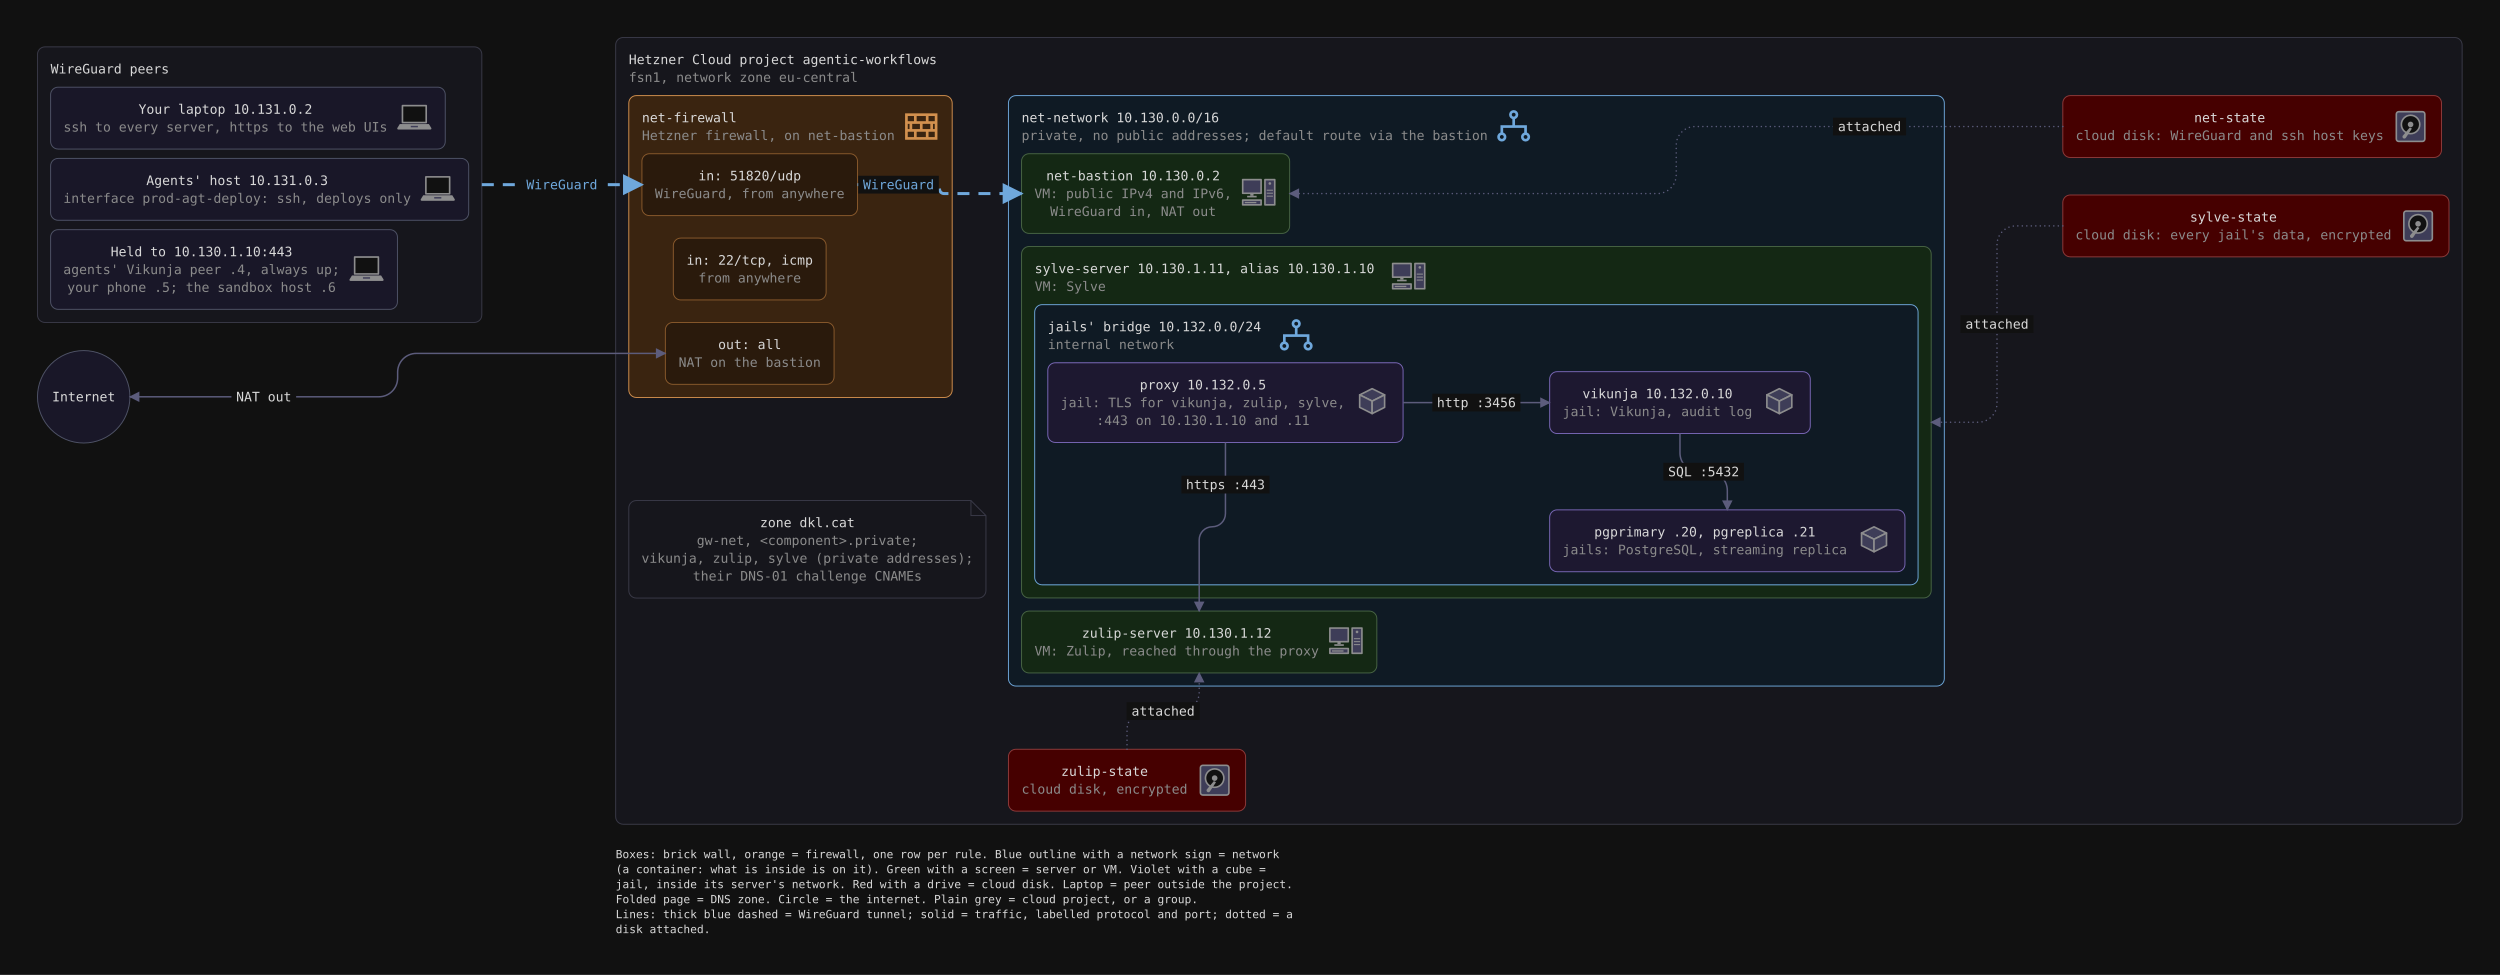
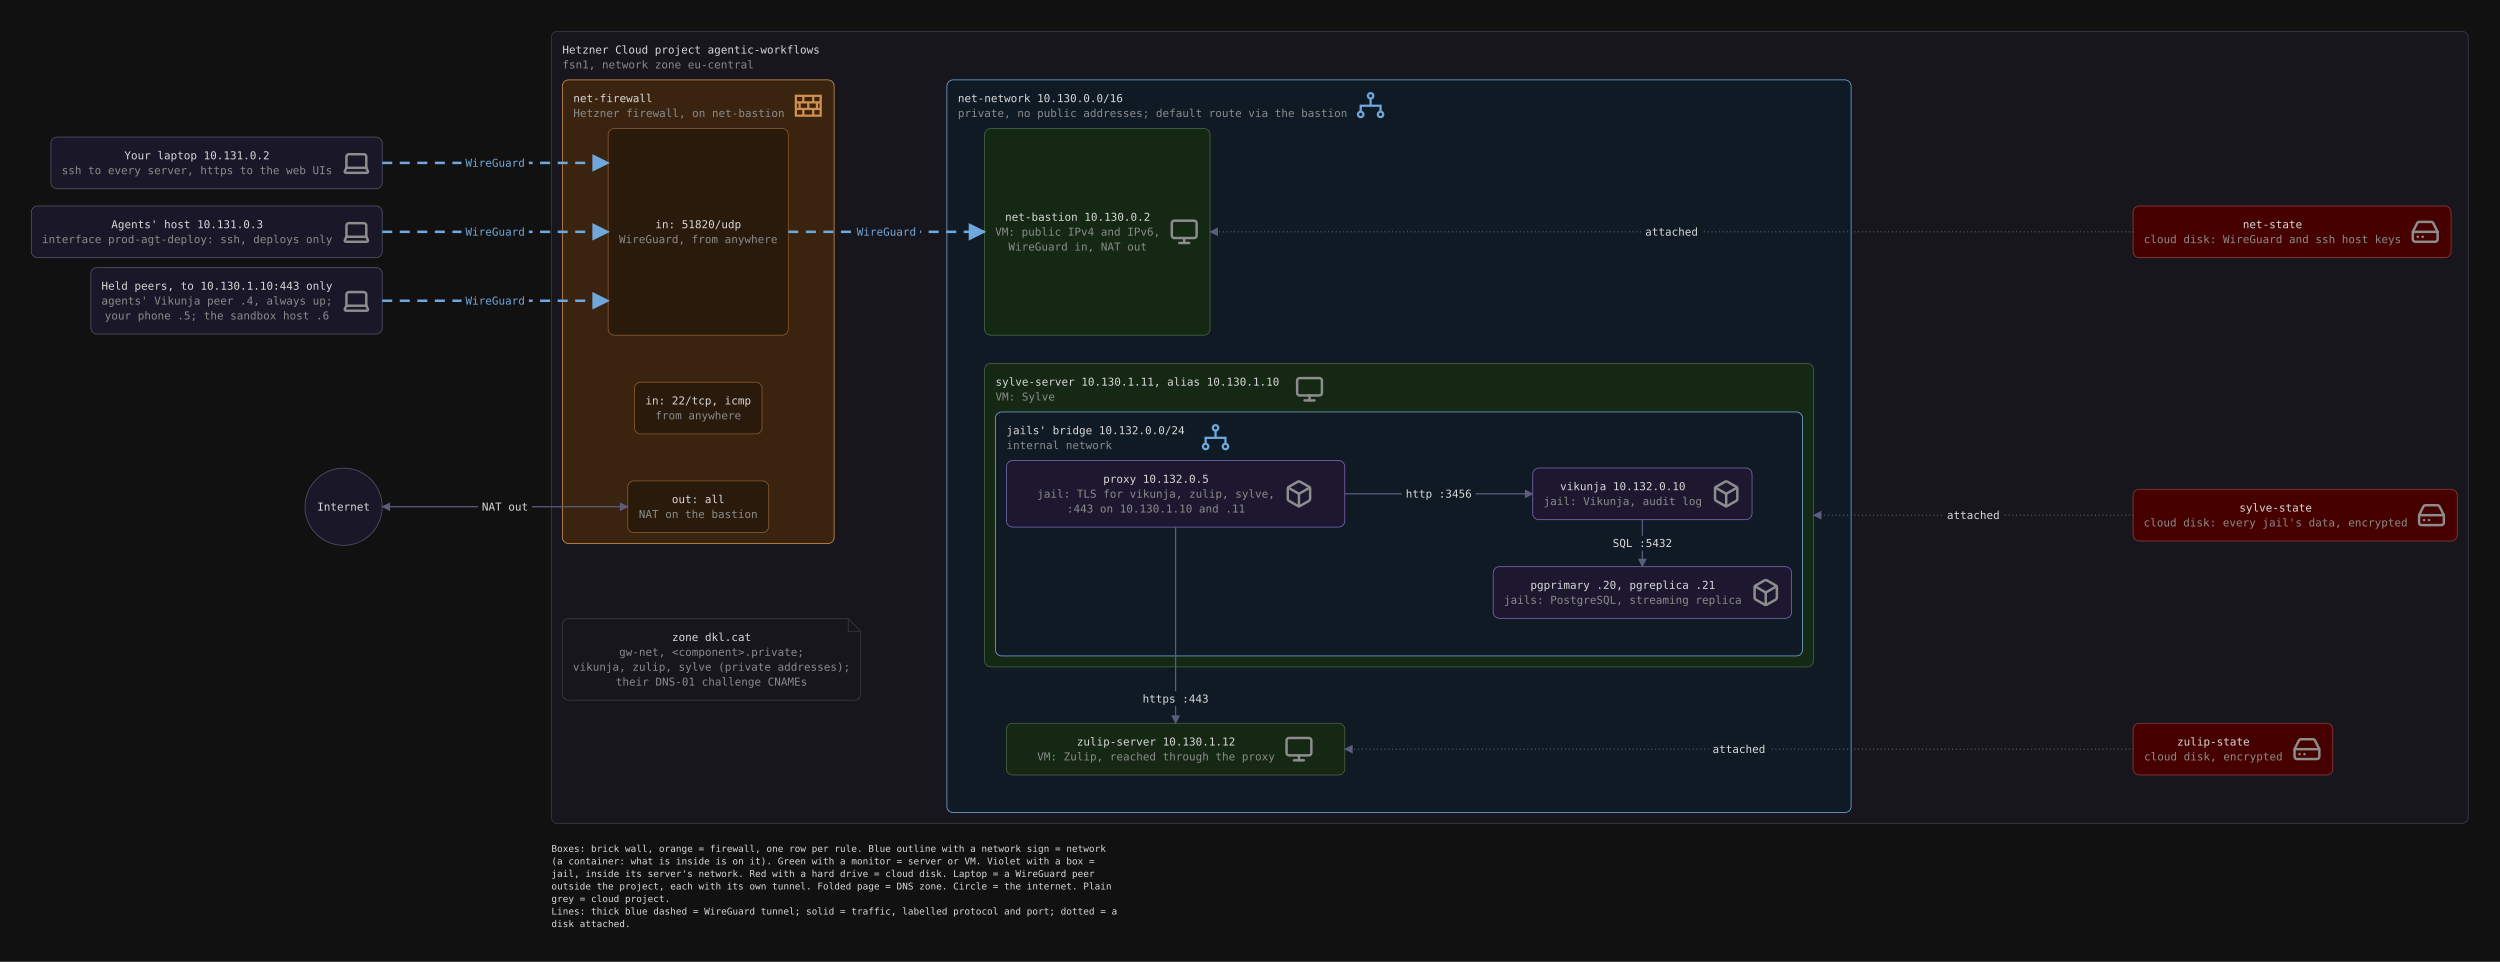
- <svg xmlns="http://www.w3.org/2000/svg" width="2667" height="1040" viewBox="0 0 2667 1040" font-family="'DejaVu Sans Mono', 'Menlo', 'Consolas', 'Liberation Mono', 'Courier New', monospace" font-size="14px">
+ <svg xmlns="http://www.w3.org/2000/svg" width="3192" height="1228" viewBox="0 0 3192 1228" font-family="'DejaVu Sans Mono', 'Menlo', 'Consolas', 'Liberation Mono', 'Courier New', monospace" font-size="14px">
  <defs>
-     <marker id="rc861691b-arrow-6fa8dc" viewBox="0 0 10 10" refX="9" refY="5" markerWidth="7" markerHeight="7" orient="auto-start-reverse">
+     <marker id="r3abb1daa-arrow-6fa8dc" viewBox="0 0 10 10" refX="9" refY="5" markerWidth="7" markerHeight="7" orient="auto-start-reverse">
      <path d="M 0 0 L 10 5 L 0 10 z" fill="#6fa8dc" />
    </marker>
-     <marker id="rc861691b-arrow-5c5c7c" viewBox="0 0 10 10" refX="9" refY="5" markerWidth="7" markerHeight="7" orient="auto-start-reverse">
+     <marker id="r3abb1daa-arrow-5c5c7c" viewBox="0 0 10 10" refX="9" refY="5" markerWidth="7" markerHeight="7" orient="auto-start-reverse">
      <path d="M 0 0 L 10 5 L 0 10 z" fill="#5c5c7c" />
    </marker>
  </defs>
-   <rect x="0" y="0" width="2667" height="1040" fill="#111111" />
-   <path d="M664.8 40 H2618.6 a8 8 0 0 1 8 8 V871.3 a8 8 0 0 1 -8 8 H664.8 a8 8 0 0 1 -8 -8 V48 a8 8 0 0 1 8 -8 Z" fill="#16161c" stroke="#3a3a48" />
-   <text x="670.8" y="68.4" fill="#d9d9d9" text-anchor="start">Hetzner Cloud project agentic-workflows</text>
-   <text x="670.8" y="87.4" fill="#8b8b8b" text-anchor="start">fsn1, network zone eu-central</text>
-   <path d="M678.8 102 H1007.8 a8 8 0 0 1 8 8 V416 a8 8 0 0 1 -8 8 H678.8 a8 8 0 0 1 -8 -8 V110 a8 8 0 0 1 8 -8 Z" fill="#3a2410" stroke="#d2904e" />
-   <text x="684.8" y="130.4" fill="#d9d9d9" text-anchor="start">net-firewall</text>
-   <text x="684.8" y="149.4" fill="#8b8b8b" text-anchor="start">Hetzner firewall, on net-bastion</text>
-   <svg x="963.8" y="116" width="38" height="38" color="#8d8d8e" viewBox="0 0 24 24" fill="none" stroke="#d2904e" stroke-width="1.8">
+   <rect x="0" y="0" width="3192" height="1228" fill="#111111" />
+   <path d="M712 40 H3143.5 a8 8 0 0 1 8 8 V1043.5 a8 8 0 0 1 -8 8 H712 a8 8 0 0 1 -8 -8 V48 a8 8 0 0 1 8 -8 Z" fill="#16161c" stroke="#3a3a48" />
+   <text x="718" y="68.4" fill="#d9d9d9" text-anchor="start">Hetzner Cloud project agentic-workflows</text>
+   <text x="718" y="87.4" fill="#8b8b8b" text-anchor="start">fsn1, network zone eu-central</text>
+   <path d="M726 102 H1057 a8 8 0 0 1 8 8 V686 a8 8 0 0 1 -8 8 H726 a8 8 0 0 1 -8 -8 V110 a8 8 0 0 1 8 -8 Z" fill="#3a2410" stroke="#d2904e" />
+   <text x="732" y="130.4" fill="#d9d9d9" text-anchor="start">net-firewall</text>
+   <text x="732" y="149.4" fill="#8b8b8b" text-anchor="start">Hetzner firewall, on net-bastion</text>
+   <svg x="1013" y="116" width="38" height="38" color="#8d8d8e" viewBox="0 0 24 24" fill="none" stroke="#d2904e" stroke-width="1.8">
    <rect x="2" y="4" width="20" height="16" />
    <path d="M2 9.3h20M2 14.6h20M8 4v5.3M16 4v5.3M5 9.3v5.3M12 9.3v5.3M19 9.3v5.3M8 14.6V20M16 14.6V20" />
  </svg>
-   <path d="M692.8 164 H906.8 a8 8 0 0 1 8 8 V222 a8 8 0 0 1 -8 8 H692.8 a8 8 0 0 1 -8 -8 V172 a8 8 0 0 1 8 -8 Z" fill="#2a1a0c" stroke="#8a5a2c" />
-   <text x="799.8" y="192.4" fill="#d9d9d9" text-anchor="middle">in: 51820/udp</text>
-   <text x="799.8" y="211.4" fill="#8b8b8b" text-anchor="middle">WireGuard, from anywhere</text>
-   <path d="M726.3 254 H873.3 a8 8 0 0 1 8 8 V312 a8 8 0 0 1 -8 8 H726.3 a8 8 0 0 1 -8 -8 V262 a8 8 0 0 1 8 -8 Z" fill="#2a1a0c" stroke="#8a5a2c" />
-   <text x="799.8" y="282.4" fill="#d9d9d9" text-anchor="middle">in: 22/tcp, icmp</text>
-   <text x="799.8" y="301.4" fill="#8b8b8b" text-anchor="middle">from anywhere</text>
-   <path d="M717.8 344 H881.8 a8 8 0 0 1 8 8 V402 a8 8 0 0 1 -8 8 H717.8 a8 8 0 0 1 -8 -8 V352 a8 8 0 0 1 8 -8 Z" fill="#2a1a0c" stroke="#8a5a2c" />
-   <text x="799.8" y="372.4" fill="#d9d9d9" text-anchor="middle">out: all</text>
-   <text x="799.8" y="391.4" fill="#8b8b8b" text-anchor="middle">NAT on the bastion</text>
-   <path d="M1083.8 102 H2066.2 a8 8 0 0 1 8 8 V723.9 a8 8 0 0 1 -8 8 H1083.8 a8 8 0 0 1 -8 -8 V110 a8 8 0 0 1 8 -8 Z" fill="#0f1a24" stroke="#6fa8dc" />
-   <text x="1089.8" y="130.4" fill="#d9d9d9" text-anchor="start">net-network  10.130.0.0/16</text>
-   <text x="1089.8" y="149.4" fill="#8b8b8b" text-anchor="start">private, no public addresses; default route via the bastion</text>
-   <svg x="1595.8" y="116" width="38" height="38" color="#8d8d8e" viewBox="0 0 24 24" fill="none" stroke="#6fa8dc" stroke-width="1.8">
+   <path d="M784.5 164 H998.5 a8 8 0 0 1 8 8 V420 a8 8 0 0 1 -8 8 H784.5 a8 8 0 0 1 -8 -8 V172 a8 8 0 0 1 8 -8 Z" fill="#2a1a0c" stroke="#8a5a2c" />
+   <text x="891.5" y="291.4" fill="#d9d9d9" text-anchor="middle">in: 51820/udp</text>
+   <text x="891.5" y="310.4" fill="#8b8b8b" text-anchor="middle">WireGuard, from anywhere</text>
+   <path d="M818 488 H965 a8 8 0 0 1 8 8 V546 a8 8 0 0 1 -8 8 H818 a8 8 0 0 1 -8 -8 V496 a8 8 0 0 1 8 -8 Z" fill="#2a1a0c" stroke="#8a5a2c" />
+   <text x="891.5" y="516.4" fill="#d9d9d9" text-anchor="middle">in: 22/tcp, icmp</text>
+   <text x="891.5" y="535.4" fill="#8b8b8b" text-anchor="middle">from anywhere</text>
+   <path d="M809.5 614 H973.5 a8 8 0 0 1 8 8 V672 a8 8 0 0 1 -8 8 H809.5 a8 8 0 0 1 -8 -8 V622 a8 8 0 0 1 8 -8 Z" fill="#2a1a0c" stroke="#8a5a2c" />
+   <text x="891.5" y="642.4" fill="#d9d9d9" text-anchor="middle">out: all</text>
+   <text x="891.5" y="661.4" fill="#8b8b8b" text-anchor="middle">NAT on the bastion</text>
+   <path d="M1217 102 H2355.5 a8 8 0 0 1 8 8 V1029.5 a8 8 0 0 1 -8 8 H1217 a8 8 0 0 1 -8 -8 V110 a8 8 0 0 1 8 -8 Z" fill="#0f1a24" stroke="#6fa8dc" />
+   <text x="1223" y="130.4" fill="#d9d9d9" text-anchor="start">net-network  10.130.0.0/16</text>
+   <text x="1223" y="149.4" fill="#8b8b8b" text-anchor="start">private, no public addresses; default route via the bastion</text>
+   <svg x="1731" y="116" width="38" height="38" color="#8d8d8e" viewBox="0 0 24 24" fill="none" stroke="#6fa8dc" stroke-width="1.8">
    <circle cx="12" cy="4" r="2.2" />
    <circle cx="4" cy="19" r="2.2" />
    <circle cx="20" cy="19" r="2.2" />
    <path d="M12 6.2V12M4 16.8V12h16v4.8" />
  </svg>
-   <path d="M1097.8 164 H1367.8 a8 8 0 0 1 8 8 V241 a8 8 0 0 1 -8 8 H1097.8 a8 8 0 0 1 -8 -8 V172 a8 8 0 0 1 8 -8 Z" fill="#142814" stroke="#486544" />
-   <text x="1208.8" y="192.4" fill="#d9d9d9" text-anchor="middle">net-bastion  10.130.0.2</text>
-   <text x="1208.8" y="211.4" fill="#8b8b8b" text-anchor="middle">VM: public IPv4 and IPv6,</text>
-   <text x="1208.8" y="230.4" fill="#8b8b8b" text-anchor="middle">WireGuard in, NAT out</text>
-   <g transform="translate(1323.8 187.5) scale(1.58333)">
-     <path d="M1.2 2.6 h12.4 v9.2 h-12.4 Z" fill="#3e3d58" stroke="#8d8d8e" stroke-width="1.1" stroke-linejoin="round" />
-     <path d="M6.3 11.8 h2.2 v1.7 h-2.2 Z" fill="#8d8d8e" />
-     <path d="M4.2 13.5 h6.4 v1.1 h-6.4 Z" fill="#8d8d8e" />
-     <path d="M1.2 16.4 h12.4 v3.2 h-12.4 Z" fill="#3e3d58" stroke="#8d8d8e" stroke-width="1.1" stroke-linejoin="round" />
-     <path d="M2.6 17.6 h7.8 v0.9 h-7.8 Z" fill="#8d8d8e" />
-     <path d="M16.2 2.6 h6.6 v17 h-6.6 Z" fill="#3e3d58" stroke="#8d8d8e" stroke-width="1.1" stroke-linejoin="round" />
-     <path d="M18.6 5.2 a0.9 0.9 0 1 0 1.8 0 a0.9 0.9 0 1 0 -1.8 0 Z" fill="#8d8d8e" />
-     <path d="M17.4 9.4 h4.2 v0.7 h-4.2 Z M17.4 11.4 h4.2 v0.7 h-4.2 Z M17.4 13.4 h4.2 v0.7 h-4.2 Z" fill="#8d8d8e" />
-   </g>
-   <path d="M1097.8 263 H2052.2 a8 8 0 0 1 8 8 V629.9 a8 8 0 0 1 -8 8 H1097.8 a8 8 0 0 1 -8 -8 V271 a8 8 0 0 1 8 -8 Z" fill="#142814" stroke="#486544" />
-   <text x="1103.8" y="291.4" fill="#d9d9d9" text-anchor="start">sylve-server  10.130.1.11, alias 10.130.1.10</text>
-   <text x="1103.8" y="310.4" fill="#8b8b8b" text-anchor="start">VM: Sylve</text>
-   <g transform="translate(1483.8 277) scale(1.58333)">
-     <path d="M1.2 2.6 h12.4 v9.2 h-12.4 Z" fill="#3e3d58" stroke="#8d8d8e" stroke-width="1.1" stroke-linejoin="round" />
-     <path d="M6.3 11.8 h2.2 v1.7 h-2.2 Z" fill="#8d8d8e" />
-     <path d="M4.2 13.5 h6.4 v1.1 h-6.4 Z" fill="#8d8d8e" />
-     <path d="M1.2 16.4 h12.4 v3.2 h-12.4 Z" fill="#3e3d58" stroke="#8d8d8e" stroke-width="1.1" stroke-linejoin="round" />
-     <path d="M2.6 17.6 h7.8 v0.9 h-7.8 Z" fill="#8d8d8e" />
-     <path d="M16.2 2.6 h6.6 v17 h-6.6 Z" fill="#3e3d58" stroke="#8d8d8e" stroke-width="1.1" stroke-linejoin="round" />
-     <path d="M18.6 5.2 a0.9 0.9 0 1 0 1.8 0 a0.9 0.9 0 1 0 -1.8 0 Z" fill="#8d8d8e" />
-     <path d="M17.4 9.4 h4.2 v0.7 h-4.2 Z M17.4 11.4 h4.2 v0.7 h-4.2 Z M17.4 13.4 h4.2 v0.7 h-4.2 Z" fill="#8d8d8e" />
-   </g>
-   <path d="M1111.8 325 H2038.2 a8 8 0 0 1 8 8 V615.9 a8 8 0 0 1 -8 8 H1111.8 a8 8 0 0 1 -8 -8 V333 a8 8 0 0 1 8 -8 Z" fill="#0f1a24" stroke="#6fa8dc" />
-   <text x="1117.8" y="353.4" fill="#d9d9d9" text-anchor="start">jails' bridge  10.132.0.0/24</text>
-   <text x="1117.8" y="372.4" fill="#8b8b8b" text-anchor="start">internal network</text>
-   <svg x="1363.8" y="339" width="38" height="38" color="#8d8d8e" viewBox="0 0 24 24" fill="none" stroke="#6fa8dc" stroke-width="1.8">
+   <path d="M1265 164 H1537 a8 8 0 0 1 8 8 V420 a8 8 0 0 1 -8 8 H1265 a8 8 0 0 1 -8 -8 V172 a8 8 0 0 1 8 -8 Z" fill="#142814" stroke="#486544" />
+   <text x="1376" y="281.9" fill="#d9d9d9" text-anchor="middle">net-bastion  10.130.0.2</text>
+   <text x="1376" y="300.9" fill="#8b8b8b" text-anchor="middle">VM: public IPv4 and IPv6,</text>
+   <text x="1376" y="319.9" fill="#8b8b8b" text-anchor="middle">WireGuard in, NAT out</text>
+   <svg x="1493" y="277" width="38" height="38" color="#8d8d8e" viewBox="0 0 24 24" fill="none" stroke="currentColor" stroke-width="2" stroke-linecap="round" stroke-linejoin="round">
+     <rect width="20" height="14" x="2" y="3" rx="2" />
+     <line x1="8" x2="16" y1="21" y2="21" />
+     <line x1="12" x2="12" y1="17" y2="21" />
+   </svg>
+   <path d="M1265 464 H2307.5 a8 8 0 0 1 8 8 V843.5 a8 8 0 0 1 -8 8 H1265 a8 8 0 0 1 -8 -8 V472 a8 8 0 0 1 8 -8 Z" fill="#142814" stroke="#486544" />
+   <text x="1271" y="492.4" fill="#d9d9d9" text-anchor="start">sylve-server  10.130.1.11, alias 10.130.1.10</text>
+   <text x="1271" y="511.4" fill="#8b8b8b" text-anchor="start">VM: Sylve</text>
+   <svg x="1653" y="478" width="38" height="38" color="#8d8d8e" viewBox="0 0 24 24" fill="none" stroke="currentColor" stroke-width="2" stroke-linecap="round" stroke-linejoin="round">
+     <rect width="20" height="14" x="2" y="3" rx="2" />
+     <line x1="8" x2="16" y1="21" y2="21" />
+     <line x1="12" x2="12" y1="17" y2="21" />
+   </svg>
+   <path d="M1279 526 H2293.5 a8 8 0 0 1 8 8 V829.5 a8 8 0 0 1 -8 8 H1279 a8 8 0 0 1 -8 -8 V534 a8 8 0 0 1 8 -8 Z" fill="#0f1a24" stroke="#6fa8dc" />
+   <text x="1285" y="554.4" fill="#d9d9d9" text-anchor="start">jails' bridge  10.132.0.0/24</text>
+   <text x="1285" y="573.4" fill="#8b8b8b" text-anchor="start">internal network</text>
+   <svg x="1533" y="540" width="38" height="38" color="#8d8d8e" viewBox="0 0 24 24" fill="none" stroke="#6fa8dc" stroke-width="1.8">
    <circle cx="12" cy="4" r="2.2" />
    <circle cx="4" cy="19" r="2.2" />
    <circle cx="20" cy="19" r="2.2" />
    <path d="M12 6.2V12M4 16.8V12h16v4.8" />
  </svg>
-   <path d="M1125.8 387 H1488.8 a8 8 0 0 1 8 8 V464 a8 8 0 0 1 -8 8 H1125.8 a8 8 0 0 1 -8 -8 V395 a8 8 0 0 1 8 -8 Z" fill="#1d1830" stroke="#7a68b8" />
-   <text x="1283.3" y="415.4" fill="#d9d9d9" text-anchor="middle">proxy  10.132.0.5</text>
-   <text x="1283.3" y="434.4" fill="#8b8b8b" text-anchor="middle">jail: TLS for vikunja, zulip, sylve,</text>
-   <text x="1283.3" y="453.4" fill="#8b8b8b" text-anchor="middle">:443 on 10.130.1.10 and .11</text>
-   <g transform="translate(1444.8 410.5) scale(1.58333)">
-     <path d="M12 2.6 L20.4 6.8 L12 11 L3.6 6.8 Z" fill="#3e3d58" stroke="#8d8d8e" stroke-width="1.1" stroke-linejoin="round" />
-     <path d="M3.6 6.8 L12 11 L12 19.4 L3.6 15.2 Z" fill="#3e3d58" stroke="#8d8d8e" stroke-width="1.1" stroke-linejoin="round" />
-     <path d="M20.4 6.8 L12 11 L12 19.4 L20.4 15.2 Z" fill="#3e3d58" stroke="#8d8d8e" stroke-width="1.1" stroke-linejoin="round" />
+   <path d="M1293 588 H1709 a8 8 0 0 1 8 8 V665 a8 8 0 0 1 -8 8 H1293 a8 8 0 0 1 -8 -8 V596 a8 8 0 0 1 8 -8 Z" fill="#1d1830" stroke="#7a68b8" />
+   <text x="1476" y="616.4" fill="#d9d9d9" text-anchor="middle">proxy  10.132.0.5</text>
+   <text x="1476" y="635.4" fill="#8b8b8b" text-anchor="middle">jail: TLS for vikunja, zulip, sylve,</text>
+   <text x="1476" y="654.4" fill="#8b8b8b" text-anchor="middle">:443 on 10.130.1.10 and .11</text>
+   <svg x="1639.5" y="611.5" width="38" height="38" color="#8d8d8e" viewBox="0 0 24 24" fill="none" stroke="currentColor" stroke-width="2" stroke-linecap="round" stroke-linejoin="round">
+     <path d="M21 8a2 2 0 0 0-1-1.73l-7-4a2 2 0 0 0-2 0l-7 4A2 2 0 0 0 3 8v8a2 2 0 0 0 1 1.73l7 4a2 2 0 0 0 2 0l7-4A2 2 0 0 0 21 16Z" />
+     <path d="m3.3 7 8.7 5 8.7-5" />
+     <path d="M12 22V12" />
+   </svg>
+   <path d="M1965 597.5 H2229 a8 8 0 0 1 8 8 V655.5 a8 8 0 0 1 -8 8 H1965 a8 8 0 0 1 -8 -8 V605.5 a8 8 0 0 1 8 -8 Z" fill="#1d1830" stroke="#7a68b8" />
+   <text x="2072" y="625.9" fill="#d9d9d9" text-anchor="middle">vikunja  10.132.0.10</text>
+   <text x="2072" y="644.9" fill="#8b8b8b" text-anchor="middle">jail: Vikunja, audit log</text>
+   <svg x="2185" y="611.5" width="38" height="38" color="#8d8d8e" viewBox="0 0 24 24" fill="none" stroke="currentColor" stroke-width="2" stroke-linecap="round" stroke-linejoin="round">
+     <path d="M21 8a2 2 0 0 0-1-1.73l-7-4a2 2 0 0 0-2 0l-7 4A2 2 0 0 0 3 8v8a2 2 0 0 0 1 1.73l7 4a2 2 0 0 0 2 0l7-4A2 2 0 0 0 21 16Z" />
+     <path d="m3.3 7 8.7 5 8.7-5" />
+     <path d="M12 22V12" />
+   </svg>
+   <path d="M1914.5 723.5 H2279.5 a8 8 0 0 1 8 8 V781.5 a8 8 0 0 1 -8 8 H1914.5 a8 8 0 0 1 -8 -8 V731.5 a8 8 0 0 1 8 -8 Z" fill="#1d1830" stroke="#7a68b8" />
+   <text x="2072" y="751.9" fill="#d9d9d9" text-anchor="middle">pgprimary .20, pgreplica .21</text>
+   <text x="2072" y="770.9" fill="#8b8b8b" text-anchor="middle">jails: PostgreSQL, streaming replica</text>
+   <svg x="2235.5" y="737.5" width="38" height="38" color="#8d8d8e" viewBox="0 0 24 24" fill="none" stroke="currentColor" stroke-width="2" stroke-linecap="round" stroke-linejoin="round">
+     <path d="M21 8a2 2 0 0 0-1-1.73l-7-4a2 2 0 0 0-2 0l-7 4A2 2 0 0 0 3 8v8a2 2 0 0 0 1 1.73l7 4a2 2 0 0 0 2 0l7-4A2 2 0 0 0 21 16Z" />
+     <path d="m3.3 7 8.7 5 8.7-5" />
+     <path d="M12 22V12" />
+   </svg>
+   <path d="M1293 923.5 H1709 a8 8 0 0 1 8 8 V981.5 a8 8 0 0 1 -8 8 H1293 a8 8 0 0 1 -8 -8 V931.5 a8 8 0 0 1 8 -8 Z" fill="#142814" stroke="#486544" />
+   <text x="1476" y="951.9" fill="#d9d9d9" text-anchor="middle">zulip-server  10.130.1.12</text>
+   <text x="1476" y="970.9" fill="#8b8b8b" text-anchor="middle">VM: Zulip, reached through the proxy</text>
+   <svg x="1639.5" y="937.5" width="38" height="38" color="#8d8d8e" viewBox="0 0 24 24" fill="none" stroke="currentColor" stroke-width="2" stroke-linecap="round" stroke-linejoin="round">
+     <rect width="20" height="14" x="2" y="3" rx="2" />
+     <line x1="8" x2="16" y1="21" y2="21" />
+     <line x1="12" x2="12" y1="17" y2="21" />
+   </svg>
+   <path d="M2731.5 263 H3121.5 a8 8 0 0 1 8 8 V321 a8 8 0 0 1 -8 8 H2731.5 a8 8 0 0 1 -8 -8 V271 a8 8 0 0 1 8 -8 Z" fill="#460000" stroke="#8f3a3a" />
+   <text x="2901.5" y="291.4" fill="#d9d9d9" text-anchor="middle">net-state</text>
+   <text x="2901.5" y="310.4" fill="#8b8b8b" text-anchor="middle">cloud disk: WireGuard and ssh host keys</text>
+   <svg x="3077.5" y="277" width="38" height="38" color="#8d8d8e" viewBox="0 0 24 24" fill="none" stroke="currentColor" stroke-width="2" stroke-linecap="round" stroke-linejoin="round">
+     <path d="M10 16h.01" />
+     <path d="M2.212 11.577a2 2 0 0 0-.212.896V18a2 2 0 0 0 2 2h16a2 2 0 0 0 2-2v-5.527a2 2 0 0 0-.212-.896L18.55 5.11A2 2 0 0 0 16.76 4H7.24a2 2 0 0 0-1.79 1.11z" />
+     <path d="M21.946 12.013H2.054" />
+     <path d="M6 16h.01" />
+   </svg>
+   <path d="M2731.5 624.75 H3129.5 a8 8 0 0 1 8 8 V682.75 a8 8 0 0 1 -8 8 H2731.5 a8 8 0 0 1 -8 -8 V632.75 a8 8 0 0 1 8 -8 Z" fill="#460000" stroke="#8f3a3a" />
+   <text x="2905.5" y="653.15" fill="#d9d9d9" text-anchor="middle">sylve-state</text>
+   <text x="2905.5" y="672.15" fill="#8b8b8b" text-anchor="middle">cloud disk: every jail's data, encrypted</text>
+   <svg x="3085.5" y="638.75" width="38" height="38" color="#8d8d8e" viewBox="0 0 24 24" fill="none" stroke="currentColor" stroke-width="2" stroke-linecap="round" stroke-linejoin="round">
+     <path d="M10 16h.01" />
+     <path d="M2.212 11.577a2 2 0 0 0-.212.896V18a2 2 0 0 0 2 2h16a2 2 0 0 0 2-2v-5.527a2 2 0 0 0-.212-.896L18.55 5.11A2 2 0 0 0 16.76 4H7.24a2 2 0 0 0-1.79 1.11z" />
+     <path d="M21.946 12.013H2.054" />
+     <path d="M6 16h.01" />
+   </svg>
+   <path d="M2731.5 923.5 H2970.5 a8 8 0 0 1 8 8 V981.5 a8 8 0 0 1 -8 8 H2731.5 a8 8 0 0 1 -8 -8 V931.5 a8 8 0 0 1 8 -8 Z" fill="#460000" stroke="#8f3a3a" />
+   <text x="2826" y="951.9" fill="#d9d9d9" text-anchor="middle">zulip-state</text>
+   <text x="2826" y="970.9" fill="#8b8b8b" text-anchor="middle">cloud disk, encrypted</text>
+   <svg x="2926.5" y="937.5" width="38" height="38" color="#8d8d8e" viewBox="0 0 24 24" fill="none" stroke="currentColor" stroke-width="2" stroke-linecap="round" stroke-linejoin="round">
+     <path d="M10 16h.01" />
+     <path d="M2.212 11.577a2 2 0 0 0-.212.896V18a2 2 0 0 0 2 2h16a2 2 0 0 0 2-2v-5.527a2 2 0 0 0-.212-.896L18.55 5.11A2 2 0 0 0 16.76 4H7.24a2 2 0 0 0-1.79 1.11z" />
+     <path d="M21.946 12.013H2.054" />
+     <path d="M6 16h.01" />
+   </svg>
+   <path d="M726 790 H1083 L1099 806 V886 a8 8 0 0 1 -8 8 H726 a8 8 0 0 1 -8 -8 V798 a8 8 0 0 1 8 -8 Z" fill="#16161c" stroke="#3a3a48" />
+   <path d="M1083 790 V806 H1099" fill="none" stroke="#3a3a48" />
+   <text x="908.5" y="818.4" fill="#d9d9d9" text-anchor="middle">zone dkl.cat</text>
+   <text x="908.5" y="837.4" fill="#8b8b8b" text-anchor="middle">gw-net, &lt;component&gt;.private;</text>
+   <text x="908.5" y="856.4" fill="#8b8b8b" text-anchor="middle">vikunja, zulip, sylve (private addresses);</text>
+   <text x="908.5" y="875.4" fill="#8b8b8b" text-anchor="middle">their DNS-01 challenge CNAMEs</text>
+   <path d="M48 263 H480 a8 8 0 0 1 8 8 V321 a8 8 0 0 1 -8 8 H48 a8 8 0 0 1 -8 -8 V271 a8 8 0 0 1 8 -8 Z" fill="#191728" stroke="#4f5367" />
+   <text x="239" y="291.4" fill="#d9d9d9" text-anchor="middle">Agents' host  10.131.0.3</text>
+   <text x="239" y="310.4" fill="#8b8b8b" text-anchor="middle">interface prod-agt-deploy: ssh, deploys only</text>
+   <svg x="436" y="277" width="38" height="38" color="#8d8d8e" viewBox="0 0 24 24" fill="none" stroke="currentColor" stroke-width="2" stroke-linecap="round" stroke-linejoin="round">
+     <path d="M18 5a2 2 0 0 1 2 2v8.526a2 2 0 0 0 .212.897l1.068 2.127a1 1 0 0 1-.9 1.45H3.62a1 1 0 0 1-.9-1.45l1.068-2.127A2 2 0 0 0 4 15.526V7a2 2 0 0 1 2-2z" />
+     <path d="M20.054 15.987H3.946" />
+   </svg>
+   <path d="M73 175 H480 a8 8 0 0 1 8 8 V233 a8 8 0 0 1 -8 8 H73 a8 8 0 0 1 -8 -8 V183 a8 8 0 0 1 8 -8 Z" fill="#191728" stroke="#4f5367" />
+   <text x="251.5" y="203.4" fill="#d9d9d9" text-anchor="middle">Your laptop  10.131.0.2</text>
+   <text x="251.5" y="222.4" fill="#8b8b8b" text-anchor="middle">ssh to every server, https to the web UIs</text>
+   <svg x="436" y="189" width="38" height="38" color="#8d8d8e" viewBox="0 0 24 24" fill="none" stroke="currentColor" stroke-width="2" stroke-linecap="round" stroke-linejoin="round">
+     <path d="M18 5a2 2 0 0 1 2 2v8.526a2 2 0 0 0 .212.897l1.068 2.127a1 1 0 0 1-.9 1.45H3.62a1 1 0 0 1-.9-1.45l1.068-2.127A2 2 0 0 0 4 15.526V7a2 2 0 0 1 2-2z" />
+     <path d="M20.054 15.987H3.946" />
+   </svg>
+   <path d="M124 341.5 H480 a8 8 0 0 1 8 8 V418.5 a8 8 0 0 1 -8 8 H124 a8 8 0 0 1 -8 -8 V349.5 a8 8 0 0 1 8 -8 Z" fill="#191728" stroke="#4f5367" />
+   <text x="277" y="369.9" fill="#d9d9d9" text-anchor="middle">Held peers, to 10.130.1.10:443 only</text>
+   <text x="277" y="388.9" fill="#8b8b8b" text-anchor="middle">agents' Vikunja peer .4, always up;</text>
+   <text x="277" y="407.9" fill="#8b8b8b" text-anchor="middle">your phone .5; the sandbox host .6</text>
+   <svg x="436" y="365" width="38" height="38" color="#8d8d8e" viewBox="0 0 24 24" fill="none" stroke="currentColor" stroke-width="2" stroke-linecap="round" stroke-linejoin="round">
+     <path d="M18 5a2 2 0 0 1 2 2v8.526a2 2 0 0 0 .212.897l1.068 2.127a1 1 0 0 1-.9 1.45H3.62a1 1 0 0 1-.9-1.45l1.068-2.127A2 2 0 0 0 4 15.526V7a2 2 0 0 1 2-2z" />
+     <path d="M20.054 15.987H3.946" />
+   </svg>
+   <path d="M389.4 647 a49.3 49.3 0 1 0 98.6 0 a49.3 49.3 0 1 0 -98.6 0 Z" fill="#191728" stroke="#4f5367" />
+   <text x="438.7" y="651.9" fill="#d9d9d9" text-anchor="middle">Internet</text>
+   <g font-size="12px">
+     <text x="704" y="1087.7" fill="#d9d9d9" text-anchor="start">Boxes: brick wall, orange = firewall, one row per rule. Blue outline with a network sign = network</text>
+     <text x="704" y="1103.7" fill="#d9d9d9" text-anchor="start">(a container: what is inside is on it). Green with a monitor = server or VM. Violet with a box =</text>
+     <text x="704" y="1119.7" fill="#d9d9d9" text-anchor="start">jail, inside its server's network. Red with a hard drive = cloud disk. Laptop = a WireGuard peer</text>
+     <text x="704" y="1135.7" fill="#d9d9d9" text-anchor="start">outside the project, each with its own tunnel. Folded page = DNS zone. Circle = the internet. Plain</text>
+     <text x="704" y="1151.7" fill="#d9d9d9" text-anchor="start">grey = cloud project.</text>
+     <text x="704" y="1167.7" fill="#d9d9d9" text-anchor="start">Lines: thick blue dashed = WireGuard tunnel; solid = traffic, labelled protocol and port; dotted = a</text>
+     <text x="704" y="1183.7" fill="#d9d9d9" text-anchor="start">disk attached.</text>
  </g>
-   <path d="M1661.2 396.5 H1923.2 a8 8 0 0 1 8 8 V454.5 a8 8 0 0 1 -8 8 H1661.2 a8 8 0 0 1 -8 -8 V404.5 a8 8 0 0 1 8 -8 Z" fill="#1d1830" stroke="#7a68b8" />
-   <text x="1768.2" y="424.9" fill="#d9d9d9" text-anchor="middle">vikunja  10.132.0.10</text>
-   <text x="1768.2" y="443.9" fill="#8b8b8b" text-anchor="middle">jail: Vikunja, audit log</text>
-   <g transform="translate(1879.2 410.5) scale(1.58333)">
-     <path d="M12 2.6 L20.4 6.8 L12 11 L3.6 6.8 Z" fill="#3e3d58" stroke="#8d8d8e" stroke-width="1.1" stroke-linejoin="round" />
-     <path d="M3.6 6.8 L12 11 L12 19.4 L3.6 15.2 Z" fill="#3e3d58" stroke="#8d8d8e" stroke-width="1.1" stroke-linejoin="round" />
-     <path d="M20.4 6.8 L12 11 L12 19.4 L20.4 15.2 Z" fill="#3e3d58" stroke="#8d8d8e" stroke-width="1.1" stroke-linejoin="round" />
-   </g>
-   <path d="M1661.2 543.9 H2024.2 a8 8 0 0 1 8 8 V601.9 a8 8 0 0 1 -8 8 H1661.2 a8 8 0 0 1 -8 -8 V551.9 a8 8 0 0 1 8 -8 Z" fill="#1d1830" stroke="#7a68b8" />
-   <text x="1818.7" y="572.3" fill="#d9d9d9" text-anchor="middle">pgprimary .20, pgreplica .21</text>
-   <text x="1818.7" y="591.3" fill="#8b8b8b" text-anchor="middle">jails: PostgreSQL, streaming replica</text>
-   <g transform="translate(1980.2 557.9) scale(1.58333)">
-     <path d="M12 2.6 L20.4 6.8 L12 11 L3.6 6.8 Z" fill="#3e3d58" stroke="#8d8d8e" stroke-width="1.1" stroke-linejoin="round" />
-     <path d="M3.6 6.8 L12 11 L12 19.4 L3.6 15.2 Z" fill="#3e3d58" stroke="#8d8d8e" stroke-width="1.1" stroke-linejoin="round" />
-     <path d="M20.4 6.8 L12 11 L12 19.4 L20.4 15.2 Z" fill="#3e3d58" stroke="#8d8d8e" stroke-width="1.1" stroke-linejoin="round" />
-   </g>
-   <path d="M1097.8 651.9 H1460.8 a8 8 0 0 1 8 8 V709.9 a8 8 0 0 1 -8 8 H1097.8 a8 8 0 0 1 -8 -8 V659.9 a8 8 0 0 1 8 -8 Z" fill="#142814" stroke="#486544" />
-   <text x="1255.3" y="680.3" fill="#d9d9d9" text-anchor="middle">zulip-server  10.130.1.12</text>
-   <text x="1255.3" y="699.3" fill="#8b8b8b" text-anchor="middle">VM: Zulip, reached through the proxy</text>
-   <g transform="translate(1416.8 665.9) scale(1.58333)">
-     <path d="M1.2 2.6 h12.4 v9.2 h-12.4 Z" fill="#3e3d58" stroke="#8d8d8e" stroke-width="1.1" stroke-linejoin="round" />
-     <path d="M6.3 11.8 h2.2 v1.7 h-2.2 Z" fill="#8d8d8e" />
-     <path d="M4.2 13.5 h6.4 v1.1 h-6.4 Z" fill="#8d8d8e" />
-     <path d="M1.2 16.4 h12.4 v3.2 h-12.4 Z" fill="#3e3d58" stroke="#8d8d8e" stroke-width="1.1" stroke-linejoin="round" />
-     <path d="M2.6 17.6 h7.8 v0.9 h-7.8 Z" fill="#8d8d8e" />
-     <path d="M16.2 2.6 h6.6 v17 h-6.6 Z" fill="#3e3d58" stroke="#8d8d8e" stroke-width="1.1" stroke-linejoin="round" />
-     <path d="M18.6 5.2 a0.9 0.9 0 1 0 1.8 0 a0.9 0.9 0 1 0 -1.8 0 Z" fill="#8d8d8e" />
-     <path d="M17.4 9.4 h4.2 v0.7 h-4.2 Z M17.4 11.4 h4.2 v0.7 h-4.2 Z M17.4 13.4 h4.2 v0.7 h-4.2 Z" fill="#8d8d8e" />
-   </g>
-   <path d="M2208.6 102 H2596.6 a8 8 0 0 1 8 8 V160 a8 8 0 0 1 -8 8 H2208.6 a8 8 0 0 1 -8 -8 V110 a8 8 0 0 1 8 -8 Z" fill="#460000" stroke="#8f3a3a" />
-   <text x="2378.6" y="130.4" fill="#d9d9d9" text-anchor="middle">net-state</text>
-   <text x="2378.6" y="149.4" fill="#8b8b8b" text-anchor="middle">cloud disk: WireGuard and ssh host keys</text>
-   <g transform="translate(2552.6 116) scale(1.58333)">
-     <path d="M4 2 h16 a1.6 1.6 0 0 1 1.6 1.6 v16.8 a1.6 1.6 0 0 1 -1.6 1.6 h-16 a1.6 1.6 0 0 1 -1.6 -1.6 v-16.8 a1.6 1.6 0 0 1 1.6 -1.6 Z" fill="#3e3d58" stroke="#8d8d8e" stroke-width="1.1" stroke-linejoin="round" />
-     <path d="M5.8 10.6 a6.2 6.2 0 1 0 12.4 0 a6.2 6.2 0 1 0 -12.4 0 Z" fill="#111111" stroke="#8d8d8e" stroke-width="1.1" stroke-linejoin="round" />
-     <path d="M10.1 10.6 a1.9 1.9 0 1 0 3.8 0 a1.9 1.9 0 1 0 -3.8 0 Z" fill="#8d8d8e" />
-     <path d="M11.5 12.6 L12.9 13.4 L8.8 19.6 a1.25 1.25 0 0 1 -2.1 -1.35 Z" fill="#8d8d8e" />
-   </g>
-   <path d="M2208.6 208 H2604.6 a8 8 0 0 1 8 8 V266 a8 8 0 0 1 -8 8 H2208.6 a8 8 0 0 1 -8 -8 V216 a8 8 0 0 1 8 -8 Z" fill="#460000" stroke="#8f3a3a" />
-   <text x="2382.6" y="236.4" fill="#d9d9d9" text-anchor="middle">sylve-state</text>
-   <text x="2382.6" y="255.4" fill="#8b8b8b" text-anchor="middle">cloud disk: every jail's data, encrypted</text>
-   <g transform="translate(2560.6 222) scale(1.58333)">
-     <path d="M4 2 h16 a1.6 1.6 0 0 1 1.6 1.6 v16.8 a1.6 1.6 0 0 1 -1.6 1.6 h-16 a1.6 1.6 0 0 1 -1.6 -1.6 v-16.8 a1.6 1.6 0 0 1 1.6 -1.6 Z" fill="#3e3d58" stroke="#8d8d8e" stroke-width="1.1" stroke-linejoin="round" />
-     <path d="M5.8 10.6 a6.2 6.2 0 1 0 12.4 0 a6.2 6.2 0 1 0 -12.4 0 Z" fill="#111111" stroke="#8d8d8e" stroke-width="1.1" stroke-linejoin="round" />
-     <path d="M10.1 10.6 a1.9 1.9 0 1 0 3.8 0 a1.9 1.9 0 1 0 -3.8 0 Z" fill="#8d8d8e" />
-     <path d="M11.5 12.6 L12.9 13.4 L8.8 19.6 a1.25 1.25 0 0 1 -2.1 -1.35 Z" fill="#8d8d8e" />
-   </g>
-   <path d="M1083.8 799.3 H1320.8 a8 8 0 0 1 8 8 V857.3 a8 8 0 0 1 -8 8 H1083.8 a8 8 0 0 1 -8 -8 V807.3 a8 8 0 0 1 8 -8 Z" fill="#460000" stroke="#8f3a3a" />
-   <text x="1178.3" y="827.7" fill="#d9d9d9" text-anchor="middle">zulip-state</text>
-   <text x="1178.3" y="846.7" fill="#8b8b8b" text-anchor="middle">cloud disk, encrypted</text>
-   <g transform="translate(1276.8 813.3) scale(1.58333)">
-     <path d="M4 2 h16 a1.6 1.6 0 0 1 1.6 1.6 v16.8 a1.6 1.6 0 0 1 -1.6 1.6 h-16 a1.6 1.6 0 0 1 -1.6 -1.6 v-16.8 a1.6 1.6 0 0 1 1.6 -1.6 Z" fill="#3e3d58" stroke="#8d8d8e" stroke-width="1.1" stroke-linejoin="round" />
-     <path d="M5.8 10.6 a6.2 6.2 0 1 0 12.4 0 a6.2 6.2 0 1 0 -12.4 0 Z" fill="#111111" stroke="#8d8d8e" stroke-width="1.1" stroke-linejoin="round" />
-     <path d="M10.1 10.6 a1.9 1.9 0 1 0 3.8 0 a1.9 1.9 0 1 0 -3.8 0 Z" fill="#8d8d8e" />
-     <path d="M11.5 12.6 L12.9 13.4 L8.8 19.6 a1.25 1.25 0 0 1 -2.1 -1.35 Z" fill="#8d8d8e" />
-   </g>
-   <path d="M678.8 534 H1035.8 L1051.8 550 V630 a8 8 0 0 1 -8 8 H678.8 a8 8 0 0 1 -8 -8 V542 a8 8 0 0 1 8 -8 Z" fill="#16161c" stroke="#3a3a48" />
-   <path d="M1035.8 534 V550 H1051.8" fill="none" stroke="#3a3a48" />
-   <text x="861.3" y="562.4" fill="#d9d9d9" text-anchor="middle">zone dkl.cat</text>
-   <text x="861.3" y="581.4" fill="#8b8b8b" text-anchor="middle">gw-net, &lt;component&gt;.private;</text>
-   <text x="861.3" y="600.4" fill="#8b8b8b" text-anchor="middle">vikunja, zulip, sylve (private addresses);</text>
-   <text x="861.3" y="619.4" fill="#8b8b8b" text-anchor="middle">their DNS-01 challenge CNAMEs</text>
-   <path d="M48 50 H506 a8 8 0 0 1 8 8 V336 a8 8 0 0 1 -8 8 H48 a8 8 0 0 1 -8 -8 V58 a8 8 0 0 1 8 -8 Z" fill="#16161c" stroke="#3a3a48" />
-   <text x="54" y="78.4" fill="#d9d9d9" text-anchor="start">WireGuard peers</text>
-   <path d="M62 93 H467 a8 8 0 0 1 8 8 V151 a8 8 0 0 1 -8 8 H62 a8 8 0 0 1 -8 -8 V101 a8 8 0 0 1 8 -8 Z" fill="#191728" stroke="#4f5367" />
-   <text x="240.5" y="121.4" fill="#d9d9d9" text-anchor="middle">Your laptop  10.131.0.2</text>
-   <text x="240.5" y="140.4" fill="#8b8b8b" text-anchor="middle">ssh to every server, https to the web UIs</text>
-   <g transform="translate(423 107) scale(1.58333)">
-     <path d="M4 3.6 h16 v11.4 h-16 Z" fill="#111111" stroke="#8d8d8e" stroke-width="1.1" stroke-linejoin="round" />
-     <path d="M2.2 16 h19.6 l1.6 2.6 a0.7 0.7 0 0 1 -0.6 1.1 h-21.6 a0.7 0.7 0 0 1 -0.6 -1.1 Z" fill="#8d8d8e" />
-     <path d="M9.6 17.2 h4.8 v1 h-4.8 Z" fill="#3e3d58" />
-   </g>
-   <path d="M62 169 H492 a8 8 0 0 1 8 8 V227 a8 8 0 0 1 -8 8 H62 a8 8 0 0 1 -8 -8 V177 a8 8 0 0 1 8 -8 Z" fill="#191728" stroke="#4f5367" />
-   <text x="253" y="197.4" fill="#d9d9d9" text-anchor="middle">Agents' host  10.131.0.3</text>
-   <text x="253" y="216.4" fill="#8b8b8b" text-anchor="middle">interface prod-agt-deploy: ssh, deploys only</text>
-   <g transform="translate(448 183) scale(1.58333)">
-     <path d="M4 3.6 h16 v11.4 h-16 Z" fill="#111111" stroke="#8d8d8e" stroke-width="1.1" stroke-linejoin="round" />
-     <path d="M2.2 16 h19.6 l1.6 2.6 a0.7 0.7 0 0 1 -0.6 1.1 h-21.6 a0.7 0.7 0 0 1 -0.6 -1.1 Z" fill="#8d8d8e" />
-     <path d="M9.6 17.2 h4.8 v1 h-4.8 Z" fill="#3e3d58" />
-   </g>
-   <path d="M62 245 H416 a8 8 0 0 1 8 8 V322 a8 8 0 0 1 -8 8 H62 a8 8 0 0 1 -8 -8 V253 a8 8 0 0 1 8 -8 Z" fill="#191728" stroke="#4f5367" />
-   <text x="215" y="273.4" fill="#d9d9d9" text-anchor="middle">Held to 10.130.1.10:443</text>
-   <text x="215" y="292.4" fill="#8b8b8b" text-anchor="middle">agents' Vikunja peer .4, always up;</text>
-   <text x="215" y="311.4" fill="#8b8b8b" text-anchor="middle">your phone .5; the sandbox host .6</text>
-   <g transform="translate(372 268.5) scale(1.58333)">
-     <path d="M4 3.6 h16 v11.4 h-16 Z" fill="#111111" stroke="#8d8d8e" stroke-width="1.1" stroke-linejoin="round" />
-     <path d="M2.2 16 h19.6 l1.6 2.6 a0.7 0.7 0 0 1 -0.6 1.1 h-21.6 a0.7 0.7 0 0 1 -0.6 -1.1 Z" fill="#8d8d8e" />
-     <path d="M9.6 17.2 h4.8 v1 h-4.8 Z" fill="#3e3d58" />
-   </g>
-   <path d="M40 423.3 a49.3 49.3 0 1 0 98.6 0 a49.3 49.3 0 1 0 -98.6 0 Z" fill="#191728" stroke="#4f5367" />
-   <text x="89.3" y="428.2" fill="#d9d9d9" text-anchor="middle">Internet</text>
-   <g font-size="12px">
-     <text x="656.8" y="915.5" fill="#d9d9d9" text-anchor="start">Boxes: brick wall, orange = firewall, one row per rule. Blue outline with a network sign = network</text>
-     <text x="656.8" y="931.5" fill="#d9d9d9" text-anchor="start">(a container: what is inside is on it). Green with a screen = server or VM. Violet with a cube =</text>
-     <text x="656.8" y="947.5" fill="#d9d9d9" text-anchor="start">jail, inside its server's network. Red with a drive = cloud disk. Laptop = peer outside the project.</text>
-     <text x="656.8" y="963.5" fill="#d9d9d9" text-anchor="start">Folded page = DNS zone. Circle = the internet. Plain grey = cloud project, or a group.</text>
-     <text x="656.8" y="979.5" fill="#d9d9d9" text-anchor="start">Lines: thick blue dashed = WireGuard tunnel; solid = traffic, labelled protocol and port; dotted = a</text>
-     <text x="656.8" y="995.5" fill="#d9d9d9" text-anchor="start">disk attached.</text>
-   </g>
-   <path d="M 514 197 L 684.8 197" fill="none" stroke="#6fa8dc" stroke-width="3.2" stroke-dasharray="12.8 9.6" marker-end="url(#rc861691b-arrow-6fa8dc)" />
-   <rect x="556.4" y="187.5" width="86" height="19" fill="#111111" />
-   <text x="599.4" y="201.9" fill="#6fa8dc" text-anchor="middle">WireGuard</text>
-   <path d="M 914.8 197 L 997.55 197 C 1000.17 197, 1002.3 199.13, 1002.3 201.75 L 1002.3 201.75 C 1002.3 204.37, 1004.43 206.5, 1007.05 206.5 L 1089.8 206.5" fill="none" stroke="#6fa8dc" stroke-width="3.2" stroke-dasharray="12.8 9.6" marker-end="url(#rc861691b-arrow-6fa8dc)" />
-   <rect x="915.55" y="187.5" width="86" height="19" fill="#111111" />
-   <text x="958.55" y="201.9" fill="#6fa8dc" text-anchor="middle">WireGuard</text>
-   <path d="M 138.6 423.3 L 404.2 423.3 C 415.25 423.3, 424.2 414.35, 424.2 403.3 L 424.2 397 C 424.2 385.95, 433.16 377, 444.2 377 L 709.8 377" fill="none" stroke="#5c5c7c" stroke-width="1.6" marker-end="url(#rc861691b-arrow-5c5c7c)" marker-start="url(#rc861691b-arrow-5c5c7c)" />
-   <rect x="246.9" y="413.8" width="69" height="19" fill="#111111" />
-   <text x="281.4" y="428.2" fill="#d9d9d9" text-anchor="middle">NAT out</text>
-   <path d="M 1496.8 429.5 L 1653.2 429.5" fill="none" stroke="#5c5c7c" stroke-width="1.6" marker-end="url(#rc861691b-arrow-5c5c7c)" />
-   <rect x="1528" y="420" width="94" height="19" fill="#111111" />
-   <text x="1575" y="434.4" fill="#d9d9d9" text-anchor="middle">http :3456</text>
-   <path d="M 1792.2 462.5 L 1792.2 483.2 C 1792.2 494.25, 1801.15 503.2, 1812.2 503.2 L 1822.7 503.2 C 1833.75 503.2, 1842.7 512.15, 1842.7 523.2 L 1842.7 543.9" fill="none" stroke="#5c5c7c" stroke-width="1.6" marker-end="url(#rc861691b-arrow-5c5c7c)" />
-   <rect x="1774.45" y="493.7" width="86" height="19" fill="#111111" />
-   <text x="1817.45" y="508.1" fill="#d9d9d9" text-anchor="middle">SQL :5432</text>
-   <path d="M 1307.3 472 L 1307.3 547.95 C 1307.3 555.68, 1301.03 561.95, 1293.3 561.95 L 1293.3 561.95 C 1285.57 561.95, 1279.3 568.22, 1279.3 575.95 L 1279.3 651.9" fill="none" stroke="#5c5c7c" stroke-width="1.6" marker-end="url(#rc861691b-arrow-5c5c7c)" />
-   <rect x="1260.3" y="507.48" width="94" height="19" fill="#111111" />
-   <text x="1307.3" y="521.88" fill="#d9d9d9" text-anchor="middle">https :443</text>
-   <path d="M 2200.6 135 L 1808.2 135 C 1797.15 135, 1788.2 143.95, 1788.2 155 L 1788.2 186.5 C 1788.2 197.55, 1779.25 206.5, 1768.2 206.5 L 1375.8 206.5" fill="none" stroke="#5c5c7c" stroke-width="1.6" stroke-dasharray="0 4.8" stroke-linecap="round" marker-end="url(#rc861691b-arrow-5c5c7c)" />
-   <rect x="1955.4" y="125.5" width="78" height="19" fill="#111111" />
-   <text x="1994.4" y="139.9" fill="#d9d9d9" text-anchor="middle">attached</text>
-   <path d="M 2200.6 241 L 2150.4 241 C 2139.35 241, 2130.4 249.95, 2130.4 261 L 2130.4 430.45 C 2130.4 441.5, 2121.45 450.45, 2110.4 450.45 L 2060.2 450.45" fill="none" stroke="#5c5c7c" stroke-width="1.6" stroke-dasharray="0 4.8" stroke-linecap="round" marker-end="url(#rc861691b-arrow-5c5c7c)" />
-   <rect x="2091.4" y="336.23" width="78" height="19" fill="#111111" />
-   <text x="2130.4" y="350.63" fill="#d9d9d9" text-anchor="middle">attached</text>
-   <path d="M 1202.3 799.3 L 1202.3 778.6 C 1202.3 767.55, 1211.25 758.6, 1222.3 758.6 L 1259.3 758.6 C 1270.35 758.6, 1279.3 749.65, 1279.3 738.6 L 1279.3 717.9" fill="none" stroke="#5c5c7c" stroke-width="1.6" stroke-dasharray="0 4.8" stroke-linecap="round" marker-end="url(#rc861691b-arrow-5c5c7c)" />
-   <rect x="1201.8" y="749.1" width="78" height="19" fill="#111111" />
-   <text x="1240.8" y="763.5" fill="#d9d9d9" text-anchor="middle">attached</text>
+   <line x1="488" y1="208" x2="776.5" y2="208" stroke="#6fa8dc" stroke-width="3.2" stroke-dasharray="12.8 9.6" marker-end="url(#r3abb1daa-arrow-6fa8dc)" />
+   <rect x="589.25" y="198.5" width="86" height="19" fill="#111111" />
+   <text x="632.25" y="212.9" fill="#6fa8dc" text-anchor="middle">WireGuard</text>
+   <line x1="488" y1="296" x2="776.5" y2="296" stroke="#6fa8dc" stroke-width="3.2" stroke-dasharray="12.8 9.6" marker-end="url(#r3abb1daa-arrow-6fa8dc)" />
+   <rect x="589.25" y="286.5" width="86" height="19" fill="#111111" />
+   <text x="632.25" y="300.9" fill="#6fa8dc" text-anchor="middle">WireGuard</text>
+   <line x1="488" y1="384" x2="776.5" y2="384" stroke="#6fa8dc" stroke-width="3.2" stroke-dasharray="12.8 9.6" marker-end="url(#r3abb1daa-arrow-6fa8dc)" />
+   <rect x="589.25" y="374.5" width="86" height="19" fill="#111111" />
+   <text x="632.25" y="388.9" fill="#6fa8dc" text-anchor="middle">WireGuard</text>
+   <line x1="1006.5" y1="296" x2="1257" y2="296" stroke="#6fa8dc" stroke-width="3.2" stroke-dasharray="12.8 9.6" marker-end="url(#r3abb1daa-arrow-6fa8dc)" />
+   <rect x="1088.75" y="286.5" width="86" height="19" fill="#16161c" />
+   <text x="1131.75" y="300.9" fill="#6fa8dc" text-anchor="middle">WireGuard</text>
+   <line x1="488" y1="647" x2="801.5" y2="647" stroke="#5c5c7c" stroke-width="1.6" marker-end="url(#r3abb1daa-arrow-5c5c7c)" marker-start="url(#r3abb1daa-arrow-5c5c7c)" />
+   <rect x="610.25" y="637.5" width="69" height="19" fill="#111111" />
+   <text x="644.75" y="651.9" fill="#d9d9d9" text-anchor="middle">NAT out</text>
+   <line x1="1717" y1="630.5" x2="1957" y2="630.5" stroke="#5c5c7c" stroke-width="1.6" marker-end="url(#r3abb1daa-arrow-5c5c7c)" />
+   <rect x="1790" y="621" width="94" height="19" fill="#0f1a24" />
+   <text x="1837" y="635.4" fill="#d9d9d9" text-anchor="middle">http :3456</text>
+   <line x1="2097" y1="663.5" x2="2097" y2="723.5" stroke="#5c5c7c" stroke-width="1.6" marker-end="url(#r3abb1daa-arrow-5c5c7c)" />
+   <rect x="2054" y="684" width="86" height="19" fill="#0f1a24" />
+   <text x="2097" y="698.4" fill="#d9d9d9" text-anchor="middle">SQL :5432</text>
+   <line x1="1501" y1="673" x2="1501" y2="923.5" stroke="#5c5c7c" stroke-width="1.6" marker-end="url(#r3abb1daa-arrow-5c5c7c)" />
+   <rect x="1454" y="882.69" width="94" height="19" fill="#0f1a24" />
+   <text x="1501" y="897.09" fill="#d9d9d9" text-anchor="middle">https :443</text>
+   <line x1="2723.5" y1="296" x2="1545" y2="296" stroke="#5c5c7c" stroke-width="1.6" stroke-dasharray="0 4.8" stroke-linecap="round" marker-end="url(#r3abb1daa-arrow-5c5c7c)" />
+   <rect x="2095.25" y="286.5" width="78" height="19" fill="#0f1a24" />
+   <text x="2134.25" y="300.9" fill="#d9d9d9" text-anchor="middle">attached</text>
+   <line x1="2723.5" y1="657.75" x2="2315.5" y2="657.75" stroke="#5c5c7c" stroke-width="1.6" stroke-dasharray="0 4.8" stroke-linecap="round" marker-end="url(#r3abb1daa-arrow-5c5c7c)" />
+   <rect x="2480.5" y="648.25" width="78" height="19" fill="#16161c" />
+   <text x="2519.5" y="662.65" fill="#d9d9d9" text-anchor="middle">attached</text>
+   <line x1="2723.5" y1="956.5" x2="1717" y2="956.5" stroke="#5c5c7c" stroke-width="1.6" stroke-dasharray="0 4.8" stroke-linecap="round" marker-end="url(#r3abb1daa-arrow-5c5c7c)" />
+   <rect x="2181.25" y="947" width="78" height="19" fill="#0f1a24" />
+   <text x="2220.25" y="961.4" fill="#d9d9d9" text-anchor="middle">attached</text>
</svg>
